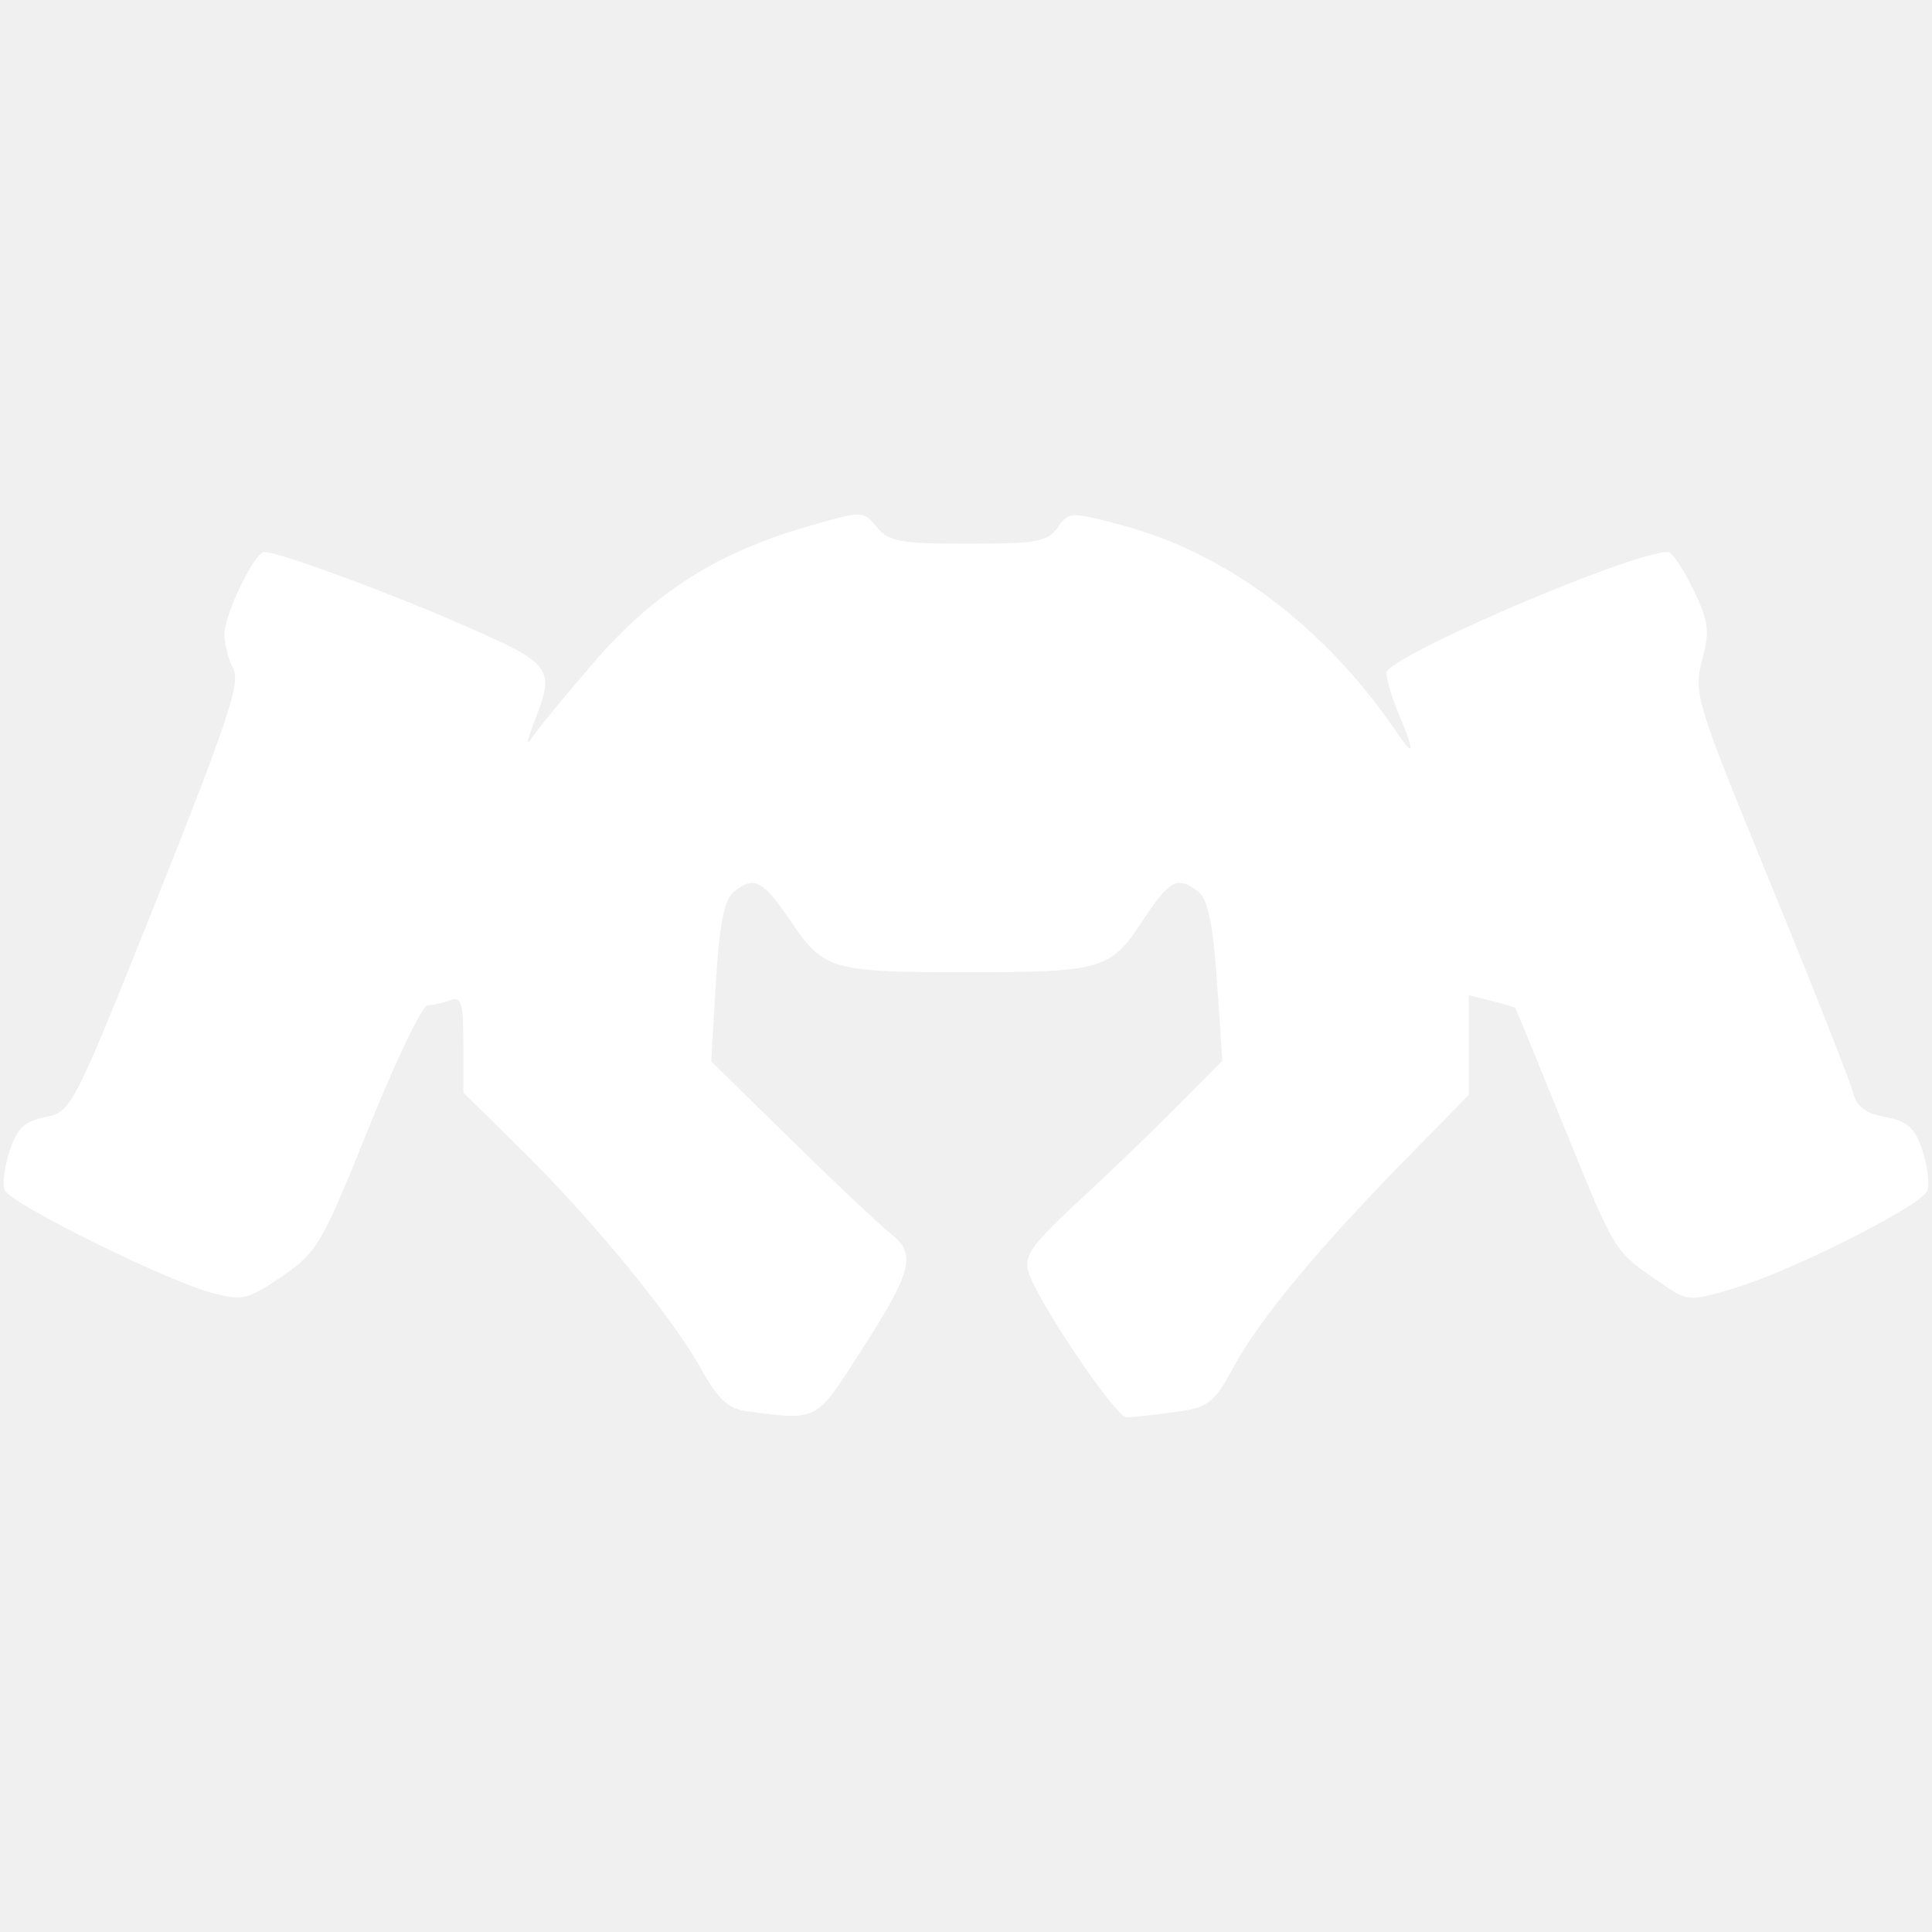
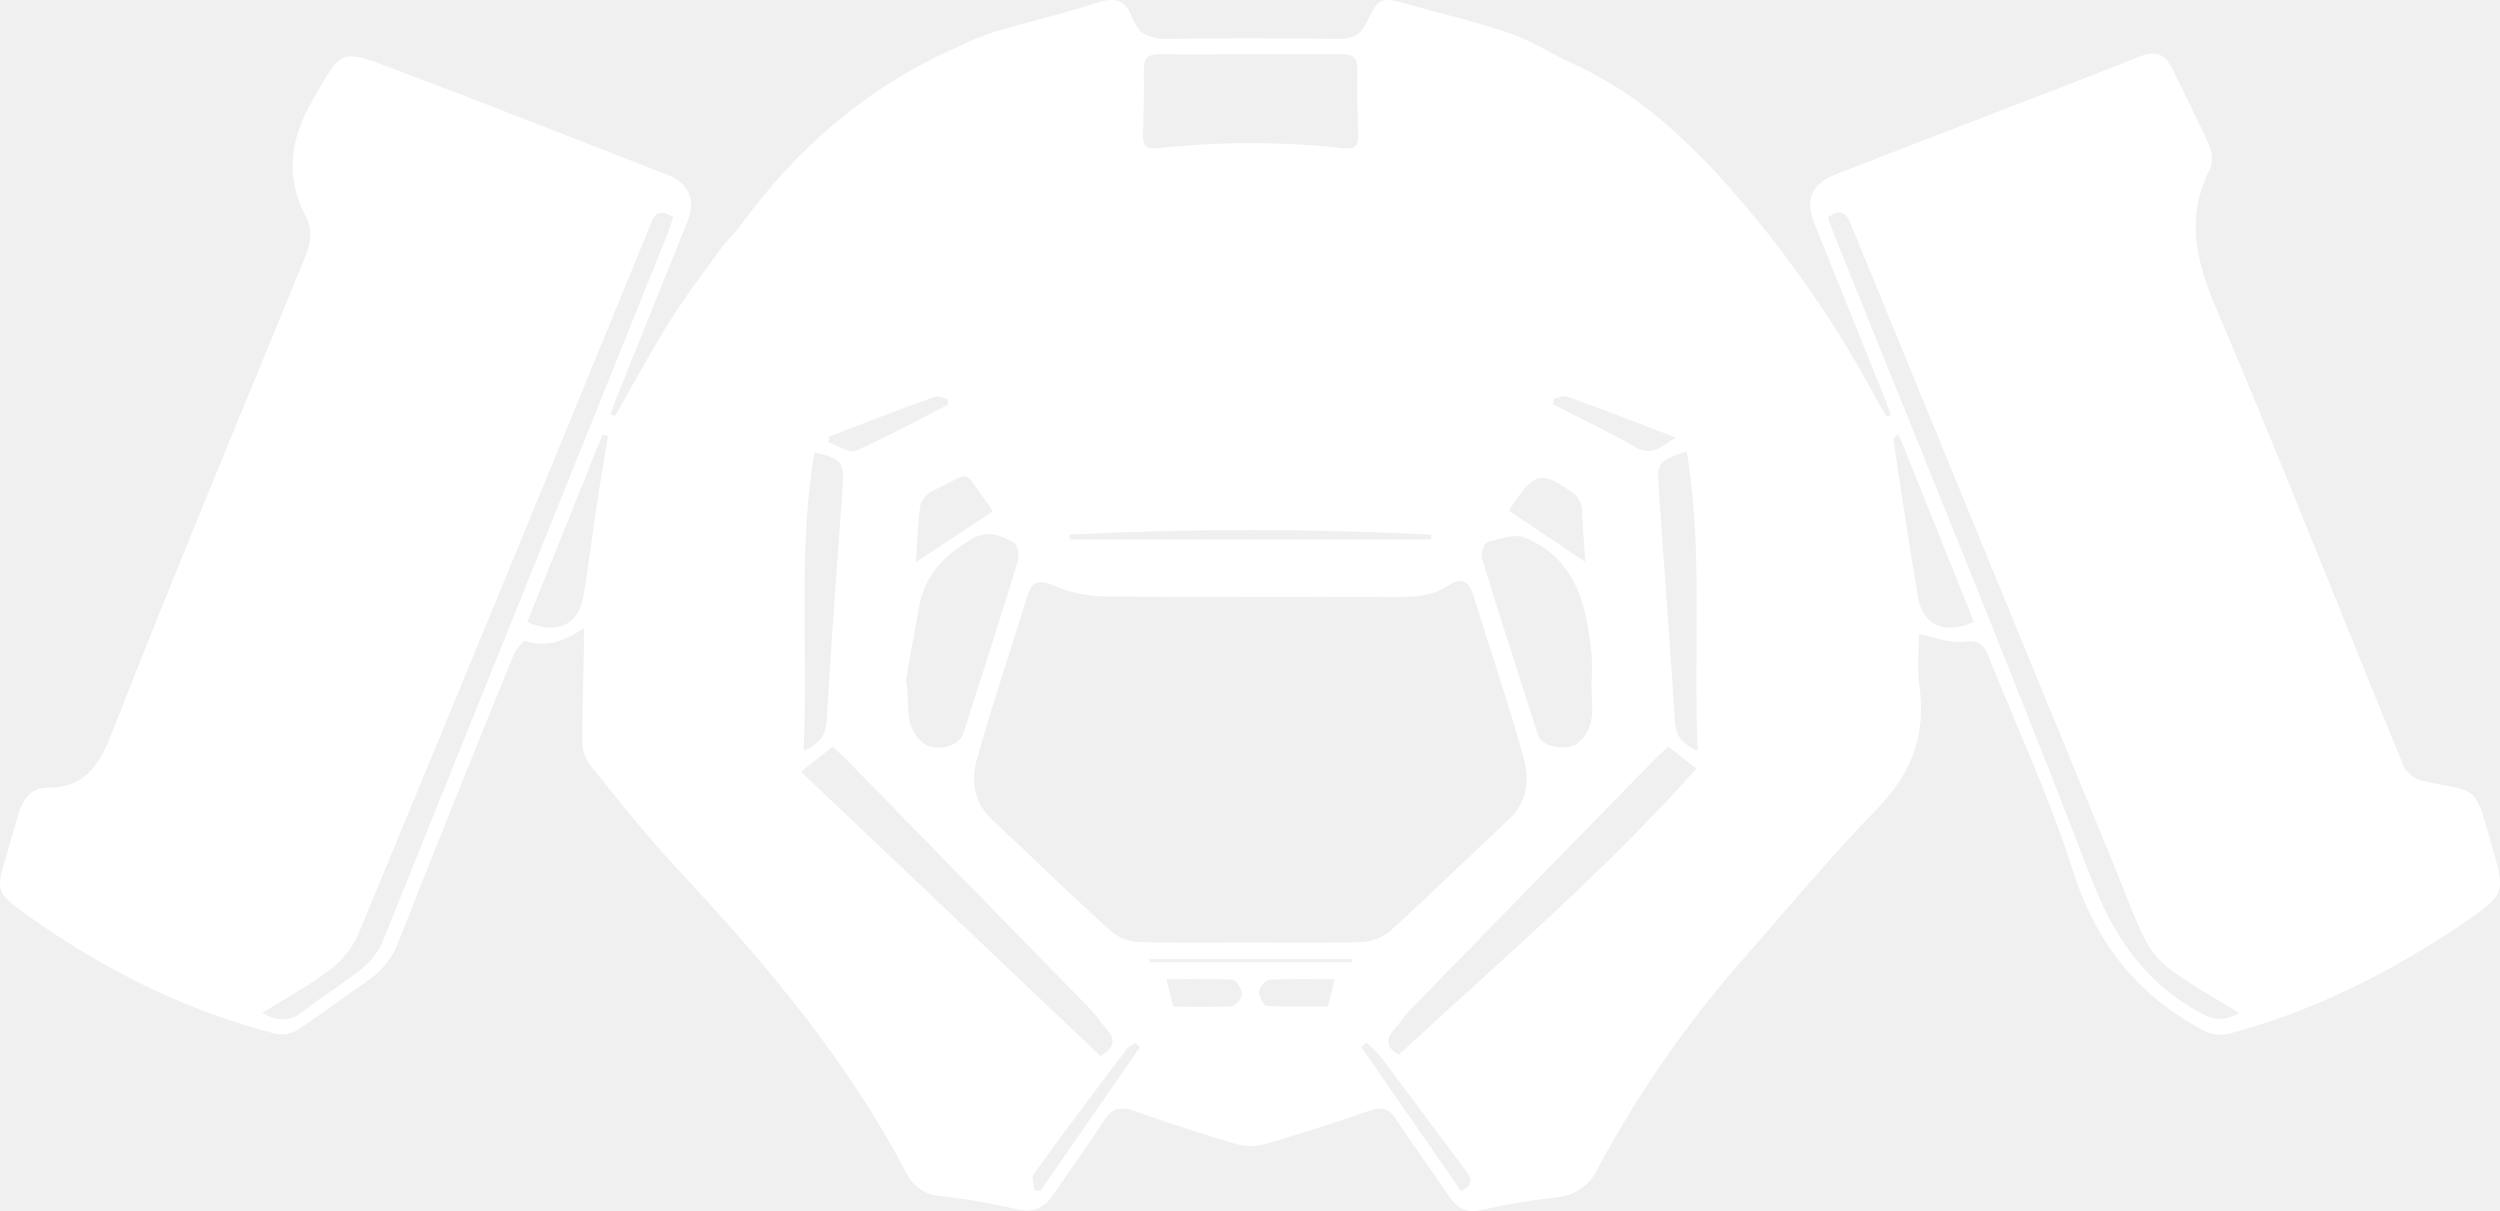
- <svg xmlns="http://www.w3.org/2000/svg" version="1.1" viewBox="0 0 256 256" id="Layer_1">
-   <style type="text/css">
- 	.st0{fill:#FFFFFF;}
- </style>
-   <g transform="translate(0 -229.27)">
-     <path class="st0" d="m99.072 416.29c-2.588-0.337-3.882-1.517-6.16-5.618-3.841-6.914-14.32-19.697-23.808-29.04l-7.706-7.588v-6.452c0-5.434-0.272-6.347-1.727-5.789-0.95 0.364-2.302 0.663-3.005 0.663-0.702 0-4.223 7.328-7.824 16.285-6.179 15.37-6.824 16.474-11.467 19.642-4.547 3.103-5.251 3.269-9.285 2.188-6.222-1.667-26.806-11.873-27.478-13.624-0.31-0.808-0.006-3.159 0.675-5.223 0.977-2.96 1.98-3.902 4.74-4.452 3.444-0.686 3.686-1.16 14.785-28.953 9.334-23.374 11.079-28.637 10.101-30.465-0.65-1.215-1.183-3.245-1.183-4.509 0-2.674 3.998-10.948 5.291-10.948 1.939 0 16.733 5.454 26.709 9.846 11.557 5.088 11.869 5.535 8.989 12.848-0.88 2.233-1.002 3.13-0.273 1.993 0.729-1.137 4.466-5.697 8.305-10.133 7.912-9.145 16.322-14.49 28.177-17.906 7.423-2.139 7.435-2.139 9.246 0.06 1.585 1.924 3.114 2.201 12.152 2.201 9.062 0 10.524-0.266 11.837-2.157 1.465-2.109 1.655-2.115 8.596-0.264 13.924 3.714 26.862 13.495 36.385 27.507 2.269 3.339 2.329 2.57 0.197-2.532-0.901-2.156-1.638-4.603-1.638-5.437 0-2.103 32.433-16.025 37.333-16.025 0.503 0 1.992 2.216 3.308 4.925 2.083 4.287 2.237 5.508 1.19 9.431-1.161 4.35-0.847 5.374 9.049 29.514 5.638 13.754 10.552 26.205 10.919 27.668 0.488 1.945 1.652 2.845 4.331 3.347 2.953 0.554 3.904 1.415 4.902 4.442 0.681 2.065 0.97 4.455 0.641 5.312-0.764 1.991-17.996 10.672-25.759 12.978-5.919 1.758-5.936 1.756-10.063-1.104-5.725-3.967-5.519-3.625-12.43-20.655-3.404-8.389-6.259-15.335-6.345-15.437-0.085-0.101-1.506-0.523-3.156-0.937l-3.001-0.753v13.215l-8.301 8.464c-11.636 11.865-19.407 21.231-22.825 27.511-2.699 4.958-3.312 5.429-7.892 6.057-2.731 0.374-5.573 0.681-6.314 0.681-1.476 0-11.889-15.45-13.046-19.359-0.596-2.011 0.562-3.619 6.683-9.282 4.072-3.767 10.023-9.498 13.224-12.735l5.821-5.886-0.721-10.494c-0.523-7.612-1.195-10.869-2.447-11.859-2.775-2.194-3.839-1.632-7.493 3.959-4.14 6.334-5.372 6.688-23.299 6.688-17.763 0-18.861-0.315-23.157-6.651-3.812-5.622-4.879-6.181-7.626-3.996-1.254 0.997-1.889 4.206-2.356 11.903l-0.64 10.538 10.61 10.409c5.836 5.725 11.79 11.342 13.232 12.483 3.407 2.695 2.813 4.936-4.195 15.819-5.83 9.055-5.524 8.895-14.806 7.687z" />
-   </g>
+ <svg xmlns="http://www.w3.org/2000/svg" viewBox="0 0 445.44 215.72">
+   <defs>
+     <style>.a{fill:#fff;} .st0{fill:#fff;}</style>
+   </defs>
+   <path class="st0" d="M443.94,150.5c-3.19-11.24-2.38-9.17-12.41-11.37a5.27,5.27,0,0,1-3.29-2.69C417.11,109.31,406.4,82,394.9,55c-3.65-8.55-5.55-16.37-1.07-25a5.53,5.53,0,0,0-.24-4.15c-2-4.55-4.33-9-6.48-13.45-1.22-2.58-2.76-3.52-5.75-2.35-18,7.07-36.15,13.94-54.22,21-4.52,1.75-5.58,4.52-3.75,9.06q6.15,15.33,12.34,30.65c.42,1,.76,2.11,1.14,3.16l-.68.35c-.68-1.13-1.4-2.24-2-3.4a188.6,188.6,0,0,0-13.68-21.94q-5-7-10.69-13.57A120.08,120.08,0,0,0,296.25,21.6a68.6,68.6,0,0,0-16.18-10.35c-3.75-1.7-7.25-4-11.12-5.34-6-2.05-12.2-3.5-18.32-5.2-4.57-1.26-5-1.21-7.09,3.23-1.14,2.37-2.63,3.07-5.18,3-10-.13-19.92-.2-29.88,0-3.37.07-5.61-.57-6.83-4-.93-2.6-2.79-3.53-5.8-2.57-6.14,2-12.44,3.45-18.63,5.29a55.76,55.76,0,0,0-6.72,2.75c-15.77,7-28.4,17.77-38.48,31.67-1.06,1.46-2.44,2.67-3.49,4.12-3.17,4.36-6.44,8.65-9.29,13.2-3.42,5.44-6.44,11.13-9.64,16.71l-.82-.32c.4-1.06.76-2.13,1.18-3.18q6.23-15.47,12.45-30.94c1.64-4.1.49-7-3.69-8.6C102.36,24.72,86,18.25,69.57,12.05c-9.17-3.45-8.76-3-13.72,5.53-4.15,7.11-5.13,13.76-1.35,21.06,1.34,2.57.77,5-.3,7.59C42.61,74.43,30.9,102.58,19.77,131c-2.28,5.82-4.94,9.32-11.32,9.36-2.89,0-4.31,1.94-5.09,4.45-.87,2.83-1.66,5.69-2.49,8.53-1.47,5-1.4,5.81,2.79,8.86,13.82,10.06,28.83,17.74,45.47,22a5.64,5.64,0,0,0,4-.77c4.25-2.79,8.28-5.91,12.48-8.77A14.22,14.22,0,0,0,71,167.79q10.09-25.56,20.47-51c.42-1,1.75-2.71,2.17-2.57,3.76,1.21,7,0,10.4-2.31,0,1.51,0,2.43,0,3.34-.11,5.72-.32,11.43-.27,17.15a6.88,6.88,0,0,0,1.44,4c5.14,6.33,10.19,12.77,15.75,18.72,15.47,16.53,30,33.76,40.56,53.93a7.1,7.1,0,0,0,5.67,4A124.41,124.41,0,0,1,181,215.4c3.33.86,5.15-.24,6.86-2.81,2.87-4.33,6-8.46,8.8-12.85,1.49-2.36,3-2.66,5.5-1.77q9,3.19,18.13,5.87a9.65,9.65,0,0,0,5.17,0c6.3-1.85,12.55-3.88,18.75-6,2.1-.73,3.27-.29,4.47,1.52,3.1,4.68,6.41,9.22,9.56,13.86,1.47,2.18,3.14,3,5.89,2.35a114.4,114.4,0,0,1,13.14-2.22,8.83,8.83,0,0,0,7.39-5.11,199.13,199.13,0,0,1,26.89-38.45c7.6-8.69,15-17.57,23.06-25.85,6.1-6.26,8.59-13.17,7.38-21.74-.44-3.16-.07-6.43-.07-9.23,2.56.5,5.32,1.66,7.91,1.38s3.56.28,4.45,2.54c5,12.61,10.83,24.93,14.91,37.81s11.14,22.2,22.78,28.55a6.48,6.48,0,0,0,5.29.9c15.23-4.05,29.06-11.1,42-19.9C446.57,159.2,446.35,159,443.94,150.5ZM236.59,179.34c-3.45,0-7.21.1-10.94-.13-.52,0-1.38-1.68-1.31-2.53s1.12-2.09,1.8-2.12c3.87-.21,7.77-.1,11.68-.1C237.45,176,237.1,177.34,236.59,179.34Zm-31.79-7.89c0-.19,0-.38,0-.57h36.09c0,.19,0,.38,0,.57Zm3,3c3.94,0,7.91-.11,11.86.13.63,0,1.58,1.65,1.62,2.57a2.79,2.79,0,0,1-1.77,2.12c-3.46.22-6.95.1-10.48.1C208.58,177.49,208.23,176.11,207.82,174.45ZM145.12,80.6c4.94,1.2,5.31,1.69,5,6.39-1,13.81-2,27.6-2.83,41.41-.16,2.59-1.2,4.09-4.11,5.38C144,115.74,142.14,98.11,145.12,80.6Zm135.29,7.34a4,4,0,0,1,1.46,3.55c.19,2.9.4,5.81.59,8.64L268.86,91a13.55,13.55,0,0,1,.75-1.21C273.59,84.05,274.64,83.85,280.41,87.94Zm-8.75,7.85c9.16,3.73,11,12,11.91,20.65a48.42,48.42,0,0,1,0,5.39c-.08,3.69,1.12,7.63-2.47,10.59-1.71,1.4-6.28.8-7-1.31-3.43-10.56-6.83-21.13-10.08-31.74-.25-.8.48-2.65,1.09-2.83C267.28,96,269.87,95.06,271.66,95.79ZM164,89.93a4.37,4.37,0,0,1,2.36-2.55c7.23-3.49,4.92-3.89,9.68,2.4a10.09,10.09,0,0,1,.83,1.36l-13.67,9C163.43,96.78,163.5,93.32,164,89.93Zm-.27,18.29c1-5.6,4.4-9.21,9.22-12.08,3-1.78,5.29-.77,7.64.49.68.36,1.09,2.26.8,3.2-3.15,10.31-6.46,20.58-9.74,30.85-.82,2.55-5.25,3.32-7.25,1.62-3.66-3.14-2.11-7.21-3-11.07C162.18,116.9,162.94,112.56,163.73,108.22Zm10.35,27c2.74-9.77,6-19.4,9-29.11.82-2.64,2.11-2.79,4.53-1.85a24.85,24.85,0,0,0,8.42,2c17.6.18,35.19.07,52.79.12,3.33,0,6.5-.19,9.41-2.14,2-1.37,3.49-.76,4.25,1.72,3,9.7,6.3,19.33,9,29.11,1.09,3.87.64,7.91-2.71,11-7.05,6.59-13.95,13.33-21.08,19.82a8.34,8.34,0,0,1-5,1.95c-6.66.23-13.35.1-20,.1s-13.15.12-19.71-.1a8.3,8.3,0,0,1-5-1.87c-7.21-6.56-14.2-13.35-21.29-20C173.47,142.94,173,139,174.08,135.19ZM291.26,79.6c-4.7-2.75-9.66-5-14.51-7.55l.06-1c.8-.14,1.75-.64,2.41-.39,6.24,2.26,12.43,4.66,19.35,7.28C295.93,79.67,294.3,81.37,291.26,79.6ZM255,96.11H190.61c0-.29,0-.58,0-.86a643,643,0,0,1,64.38,0Zm-86.12-25c0,.32,0,.65,0,1-5.41,2.77-10.75,5.74-16.32,8.16-1.23.53-3.32-.91-5-1.45.06-.36.12-.71.19-1.07,6.21-2.35,12.4-4.75,18.64-7C167.1,70.44,168,70.93,168.86,71.08ZM295.55,87.16c-.33-4.76-.17-5,5-6.72,2.91,17.76,1.15,35.37,1.92,53.33-2.7-1.23-3.89-2.58-4.05-5.2C297.56,114.76,296.53,101,295.55,87.16ZM142.72,137.51l5.63-4.46c.82.76,1.6,1.42,2.32,2.14q21.65,22.13,43.28,44.28c1.17,1.2,2.11,2.63,3.23,3.89,1.7,1.87,1.35,3.35-1.1,4.8ZM248.51,183.3c1-1.1,1.77-2.39,2.8-3.44q21.94-22.5,43.95-45c.58-.58,1.23-1.11,2-1.82l5,3.92c-16.45,18.42-35,34.34-53,50.92C247.11,186.79,246.73,185.29,248.51,183.3ZM203.8,12.37c0-2.09.83-2.75,2.83-2.72,5.51.09,11,0,16.52,0,5.29,0,10.58.06,15.88,0,2,0,2.87.63,2.83,2.73-.07,3.91,0,7.83.14,11.74.07,2.07-.82,2.48-2.71,2.28a151.78,151.78,0,0,0-32.94,0c-1.89.21-2.77-.21-2.7-2.29C203.79,20.21,203.85,16.29,203.8,12.37ZM68.12,167.91a12.7,12.7,0,0,1-3.8,4.8c-3.2,2.6-6.79,4.72-10,7.29-2.26,1.79-4.42,2.31-7.6.47,4.12-2.56,8-4.66,11.55-7.31a16.63,16.63,0,0,0,5.39-6.28q26.11-63,51.89-126c.75-1.82,1.18-4.22,4.4-2.19-.33,1-.64,2.07-1.06,3.1Q93.54,104.84,68.12,167.91Zm35.81-61.61c-.9,5.09-4.65,6.83-10,4.54l13.41-33.38,1,.19c-.68,4.11-1.4,8.22-2,12.34C105.48,95.42,104.89,100.89,103.93,106.3Zm81.43,105.89-1.06-.11c-.07-1-.58-2.26-.14-2.86,5.46-7.54,11.06-15,16.67-22.42a4.83,4.83,0,0,1,1.52-.94l.78.73Q194.25,199.39,185.36,212.19Zm74.94,0-17.77-25.66c.3-.27.61-.52.91-.78a18.46,18.46,0,0,1,2.27,2.14c5.16,6.85,10.26,13.75,15.4,20.6C262.14,209.88,262.75,211.06,260.3,212.21Zm81.43-105.84c-1.58-9.27-2.93-18.58-4.35-27.87-.05-.28.12-.6.89-1.15L351.7,110.8C346.53,113.17,342.6,111.42,341.73,106.37Zm49.89,73.89c-9.61-5.38-15-13.4-19-23.71C357.83,118.11,342.14,80,326.79,41.78c-.4-1-.73-2-1.12-3,2.67-2.07,3.48-.36,4.34,1.73q23.61,57.62,47.29,115.22c1.6,3.92,3,7.95,4.93,11.71a15.75,15.75,0,0,0,4.57,5.39c3.75,2.71,7.83,5,12.14,7.65C395.94,182.19,394,181.59,391.62,180.26Z" />
</svg>
